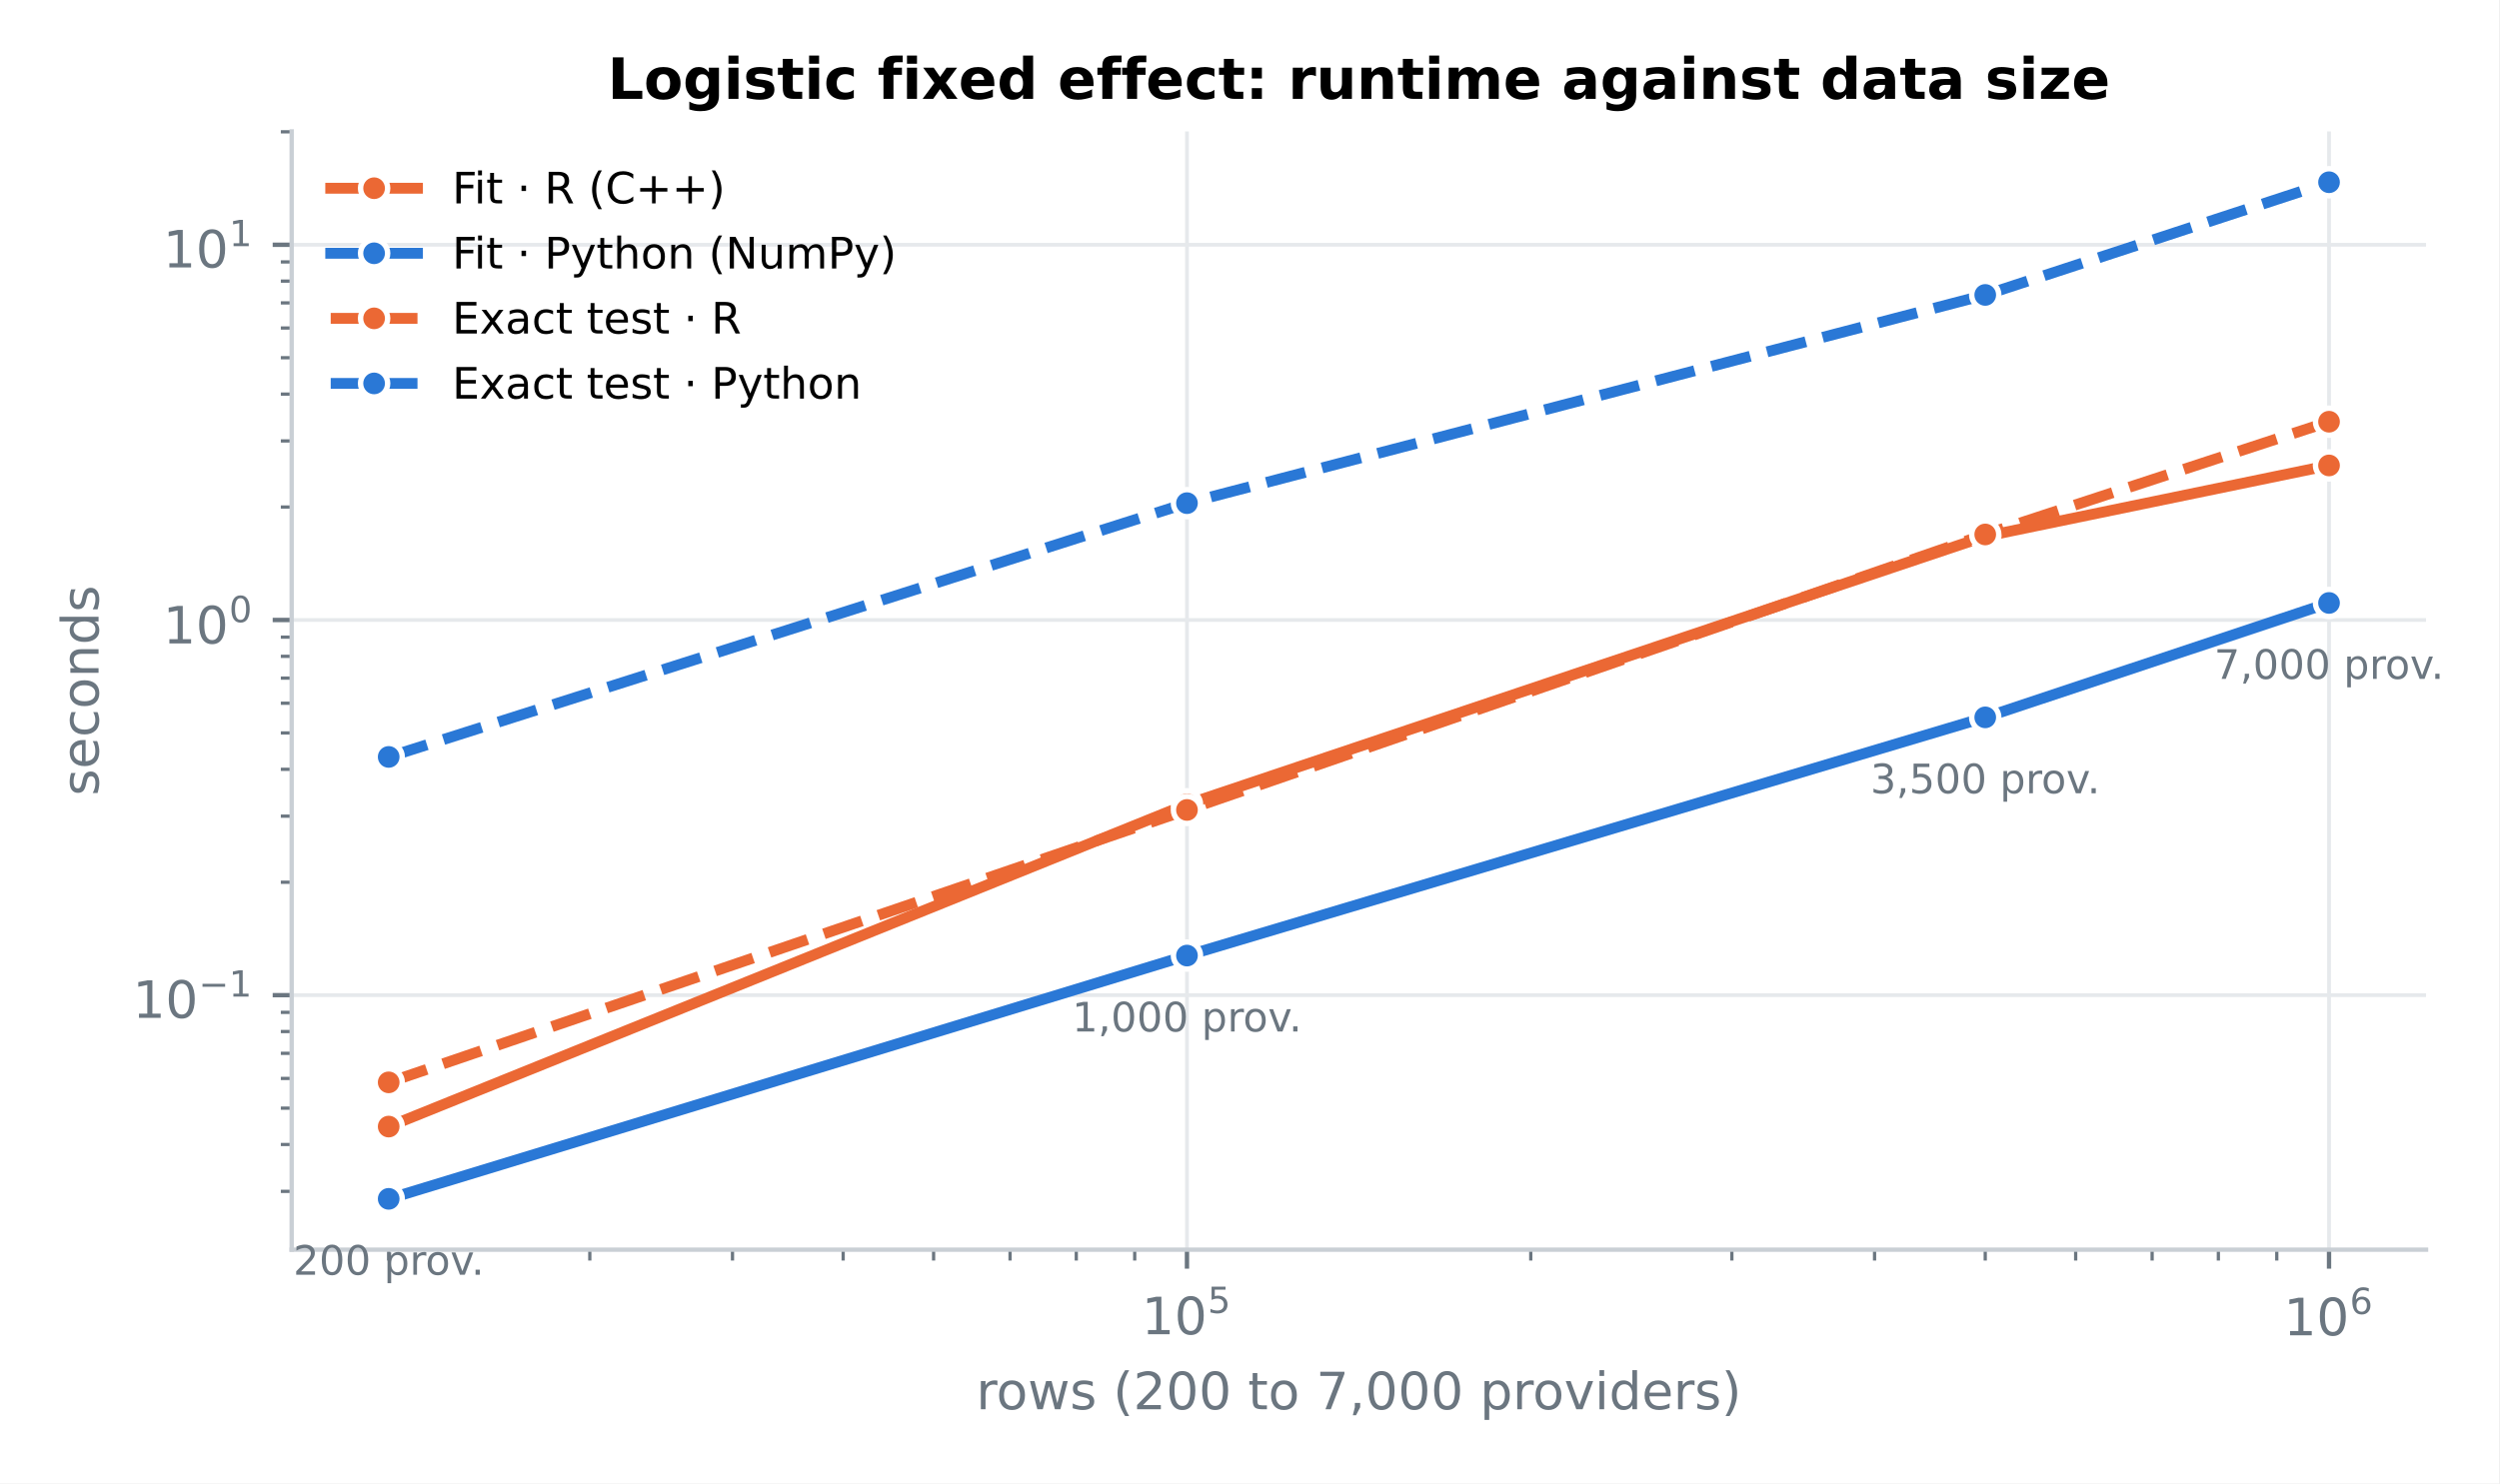
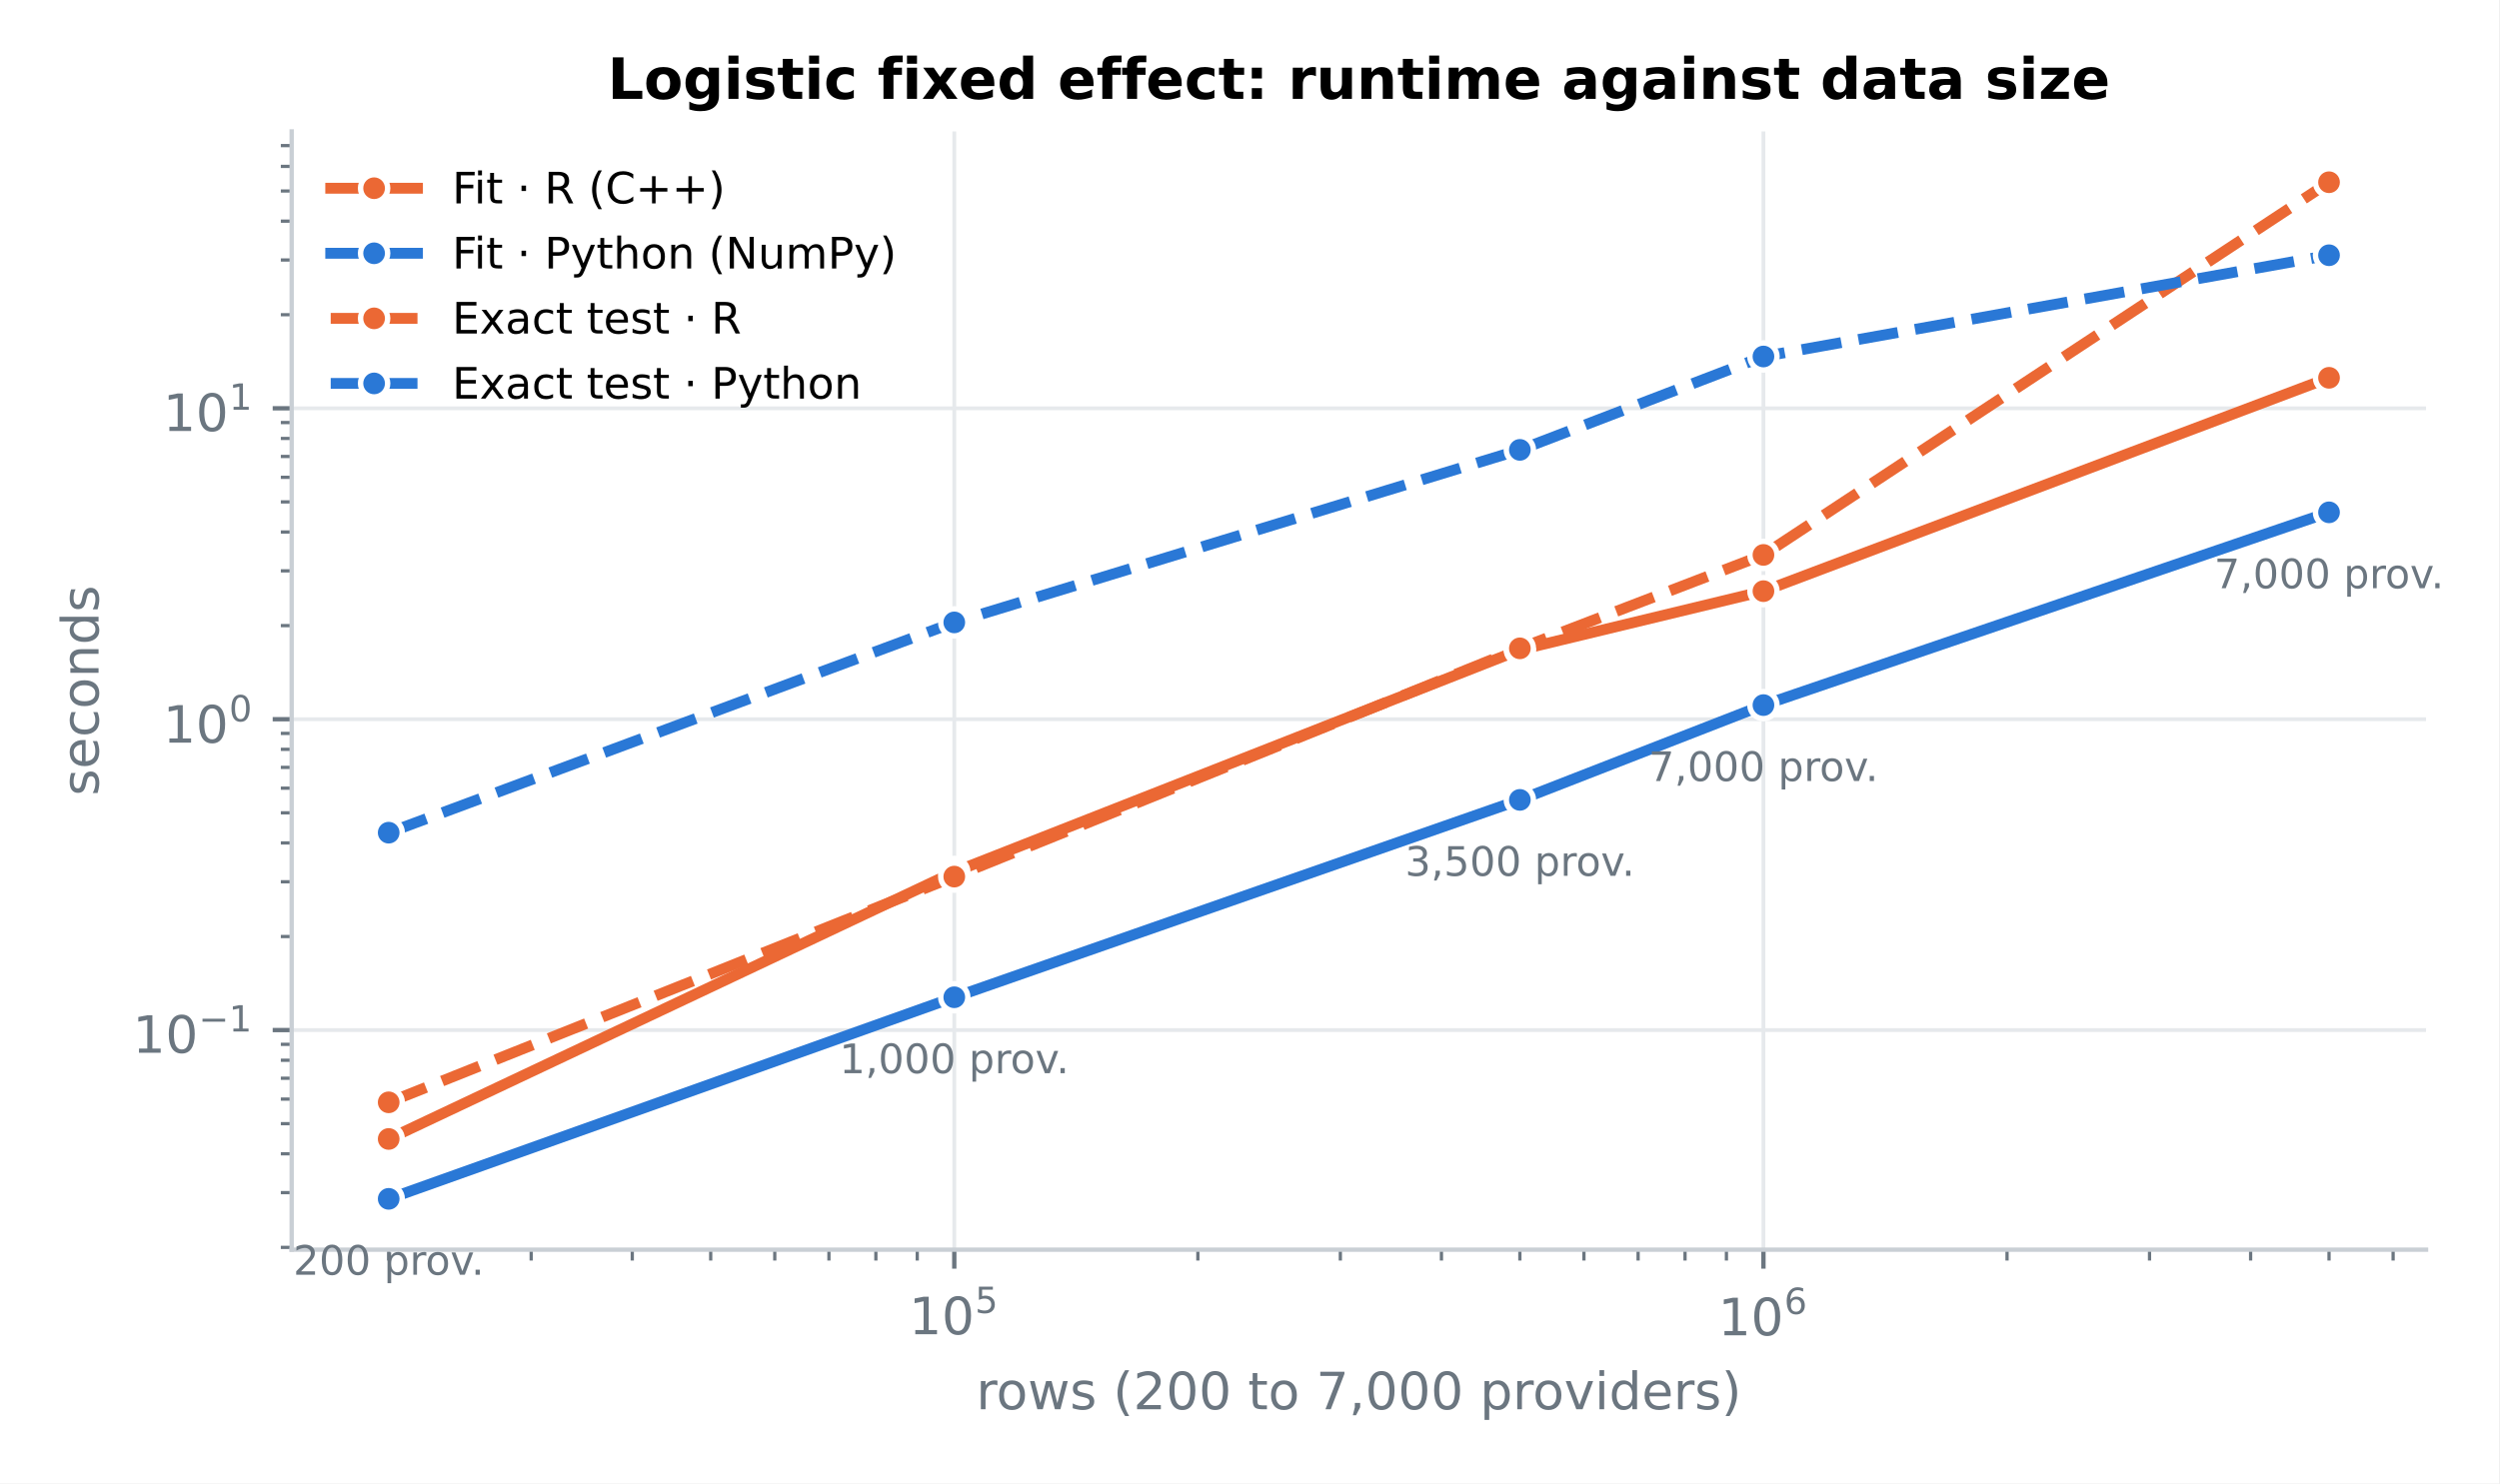
<svg xmlns="http://www.w3.org/2000/svg" xmlns:xlink="http://www.w3.org/1999/xlink" width="460.8pt" height="273.6pt" viewBox="0 0 460.8 273.6" version="1.1">
  <defs>
    <style type="text/css">*{stroke-linejoin: round; stroke-linecap: butt}</style>
  </defs>
  <g id="figure_1">
    <g id="patch_1">
      <path d="M 0 273.6 L 460.8 273.6 L 460.8 0 L 0 0 z " style="fill: #ffffff" />
    </g>
    <g id="axes_1">
      <g id="patch_2">
        <path d="M 53.782 230.496 L 447.35 230.496 L 447.35 24.238 L 53.782 24.238 z " style="fill: #ffffff" />
      </g>
      <g id="matplotlib.axis_1">
        <g id="xtick_1">
          <g id="line2d_1">
-             <path d="M 218.869 230.496 L 218.869 24.238 " clip-path="url(#pc965975a01)" style="fill: none; stroke: #e6e9ec; stroke-width: 0.7; stroke-linecap: square" />
+             <path d="M 175.963 230.496 L 175.963 24.238 " clip-path="url(#p8174565542)" style="fill: none; stroke: #e6e9ec; stroke-width: 0.7; stroke-linecap: square" />
          </g>
          <g id="line2d_2">
            <defs>
              <path id="mbaec2045e2" d="M 0 0 L 0 3.5 " style="stroke: #6b7680; stroke-width: 0.8" />
            </defs>
            <g>
-               <use xlink:href="#mbaec2045e2" x="218.869" y="230.496" style="fill: #6b7680; stroke: #6b7680; stroke-width: 0.8" />
+               <use xlink:href="#mbaec2045e2" x="175.963" y="230.496" style="fill: #6b7680; stroke: #6b7680; stroke-width: 0.8" />
            </g>
          </g>
          <g id="text_1">
-             <g style="fill: #6b7680" transform="translate(210.5087 246.3305)">
+             <g style="fill: #6b7680" transform="translate(167.6026 246.3305)">
              <text>
                <tspan x="0" y="-0.231" style="font-size: 9.5px; font-family: 'DejaVu Sans'; fill: #6b7680">1</tspan>
                <tspan x="6.044" y="-0.231" style="font-size: 9.5px; font-family: 'DejaVu Sans'; fill: #6b7680">0</tspan>
                <tspan x="12.179" y="-4.155" style="font-size: 6.65px; font-family: 'DejaVu Sans'; fill: #6b7680">5</tspan>
              </text>
            </g>
          </g>
        </g>
        <g id="xtick_2">
          <g id="line2d_3">
-             <path d="M 429.46 230.496 L 429.46 24.238 " clip-path="url(#pc965975a01)" style="fill: none; stroke: #e6e9ec; stroke-width: 0.7; stroke-linecap: square" />
+             <path d="M 325.169 230.496 L 325.169 24.238 " clip-path="url(#p8174565542)" style="fill: none; stroke: #e6e9ec; stroke-width: 0.7; stroke-linecap: square" />
          </g>
          <g id="line2d_4">
            <g>
-               <use xlink:href="#mbaec2045e2" x="429.46" y="230.496" style="fill: #6b7680; stroke: #6b7680; stroke-width: 0.8" />
+               <use xlink:href="#mbaec2045e2" x="325.169" y="230.496" style="fill: #6b7680; stroke: #6b7680; stroke-width: 0.8" />
            </g>
          </g>
          <g id="text_2">
-             <g style="fill: #6b7680" transform="translate(421.1002 246.4255)">
+             <g style="fill: #6b7680" transform="translate(316.8092 246.4255)">
              <text>
                <tspan x="0" y="-0.144" style="font-size: 9.5px; font-family: 'DejaVu Sans'; fill: #6b7680">1</tspan>
                <tspan x="6.044" y="-0.144" style="font-size: 9.5px; font-family: 'DejaVu Sans'; fill: #6b7680">0</tspan>
                <tspan x="12.179" y="-4.067" style="font-size: 6.65px; font-family: 'DejaVu Sans'; fill: #6b7680">6</tspan>
              </text>
            </g>
          </g>
        </g>
        <g id="xtick_3">
          <g id="line2d_5">
            <defs>
              <path id="m082419b6f5" d="M 0 0 L 0 2 " style="stroke: #6b7680; stroke-width: 0.6" />
            </defs>
            <g>
              <use xlink:href="#m082419b6f5" x="71.672" y="230.496" style="fill: #6b7680; stroke: #6b7680; stroke-width: 0.6" />
            </g>
          </g>
        </g>
        <g id="xtick_4">
          <g id="line2d_6">
            <g>
-               <use xlink:href="#m082419b6f5" x="108.755" y="230.496" style="fill: #6b7680; stroke: #6b7680; stroke-width: 0.6" />
+               <use xlink:href="#m082419b6f5" x="97.946" y="230.496" style="fill: #6b7680; stroke: #6b7680; stroke-width: 0.6" />
            </g>
          </g>
        </g>
        <g id="xtick_5">
          <g id="line2d_7">
            <g>
-               <use xlink:href="#m082419b6f5" x="135.066" y="230.496" style="fill: #6b7680; stroke: #6b7680; stroke-width: 0.6" />
+               <use xlink:href="#m082419b6f5" x="116.587" y="230.496" style="fill: #6b7680; stroke: #6b7680; stroke-width: 0.6" />
            </g>
          </g>
        </g>
        <g id="xtick_6">
          <g id="line2d_8">
            <g>
-               <use xlink:href="#m082419b6f5" x="155.474" y="230.496" style="fill: #6b7680; stroke: #6b7680; stroke-width: 0.6" />
+               <use xlink:href="#m082419b6f5" x="131.047" y="230.496" style="fill: #6b7680; stroke: #6b7680; stroke-width: 0.6" />
            </g>
          </g>
        </g>
        <g id="xtick_7">
          <g id="line2d_9">
            <g>
-               <use xlink:href="#m082419b6f5" x="172.149" y="230.496" style="fill: #6b7680; stroke: #6b7680; stroke-width: 0.6" />
+               <use xlink:href="#m082419b6f5" x="142.861" y="230.496" style="fill: #6b7680; stroke: #6b7680; stroke-width: 0.6" />
            </g>
          </g>
        </g>
        <g id="xtick_8">
          <g id="line2d_10">
            <g>
-               <use xlink:href="#m082419b6f5" x="186.248" y="230.496" style="fill: #6b7680; stroke: #6b7680; stroke-width: 0.6" />
+               <use xlink:href="#m082419b6f5" x="152.85" y="230.496" style="fill: #6b7680; stroke: #6b7680; stroke-width: 0.6" />
            </g>
          </g>
        </g>
        <g id="xtick_9">
          <g id="line2d_11">
            <g>
-               <use xlink:href="#m082419b6f5" x="198.46" y="230.496" style="fill: #6b7680; stroke: #6b7680; stroke-width: 0.6" />
+               <use xlink:href="#m082419b6f5" x="161.503" y="230.496" style="fill: #6b7680; stroke: #6b7680; stroke-width: 0.6" />
            </g>
          </g>
        </g>
        <g id="xtick_10">
          <g id="line2d_12">
            <g>
-               <use xlink:href="#m082419b6f5" x="209.233" y="230.496" style="fill: #6b7680; stroke: #6b7680; stroke-width: 0.6" />
+               <use xlink:href="#m082419b6f5" x="169.135" y="230.496" style="fill: #6b7680; stroke: #6b7680; stroke-width: 0.6" />
            </g>
          </g>
        </g>
        <g id="xtick_11">
          <g id="line2d_13">
            <g>
-               <use xlink:href="#m082419b6f5" x="282.263" y="230.496" style="fill: #6b7680; stroke: #6b7680; stroke-width: 0.6" />
+               <use xlink:href="#m082419b6f5" x="220.878" y="230.496" style="fill: #6b7680; stroke: #6b7680; stroke-width: 0.6" />
            </g>
          </g>
        </g>
        <g id="xtick_12">
          <g id="line2d_14">
            <g>
-               <use xlink:href="#m082419b6f5" x="319.346" y="230.496" style="fill: #6b7680; stroke: #6b7680; stroke-width: 0.6" />
+               <use xlink:href="#m082419b6f5" x="247.152" y="230.496" style="fill: #6b7680; stroke: #6b7680; stroke-width: 0.6" />
            </g>
          </g>
        </g>
        <g id="xtick_13">
          <g id="line2d_15">
            <g>
-               <use xlink:href="#m082419b6f5" x="345.657" y="230.496" style="fill: #6b7680; stroke: #6b7680; stroke-width: 0.6" />
+               <use xlink:href="#m082419b6f5" x="265.794" y="230.496" style="fill: #6b7680; stroke: #6b7680; stroke-width: 0.6" />
            </g>
          </g>
        </g>
        <g id="xtick_14">
          <g id="line2d_16">
            <g>
-               <use xlink:href="#m082419b6f5" x="366.066" y="230.496" style="fill: #6b7680; stroke: #6b7680; stroke-width: 0.6" />
+               <use xlink:href="#m082419b6f5" x="280.254" y="230.496" style="fill: #6b7680; stroke: #6b7680; stroke-width: 0.6" />
            </g>
          </g>
        </g>
        <g id="xtick_15">
          <g id="line2d_17">
            <g>
-               <use xlink:href="#m082419b6f5" x="382.741" y="230.496" style="fill: #6b7680; stroke: #6b7680; stroke-width: 0.6" />
+               <use xlink:href="#m082419b6f5" x="292.068" y="230.496" style="fill: #6b7680; stroke: #6b7680; stroke-width: 0.6" />
            </g>
          </g>
        </g>
        <g id="xtick_16">
          <g id="line2d_18">
            <g>
-               <use xlink:href="#m082419b6f5" x="396.839" y="230.496" style="fill: #6b7680; stroke: #6b7680; stroke-width: 0.6" />
+               <use xlink:href="#m082419b6f5" x="302.057" y="230.496" style="fill: #6b7680; stroke: #6b7680; stroke-width: 0.6" />
            </g>
          </g>
        </g>
        <g id="xtick_17">
          <g id="line2d_19">
            <g>
-               <use xlink:href="#m082419b6f5" x="409.052" y="230.496" style="fill: #6b7680; stroke: #6b7680; stroke-width: 0.6" />
+               <use xlink:href="#m082419b6f5" x="310.71" y="230.496" style="fill: #6b7680; stroke: #6b7680; stroke-width: 0.6" />
            </g>
          </g>
        </g>
        <g id="xtick_18">
          <g id="line2d_20">
            <g>
-               <use xlink:href="#m082419b6f5" x="419.824" y="230.496" style="fill: #6b7680; stroke: #6b7680; stroke-width: 0.6" />
+               <use xlink:href="#m082419b6f5" x="318.342" y="230.496" style="fill: #6b7680; stroke: #6b7680; stroke-width: 0.6" />
+             </g>
+           </g>
+         </g>
+         <g id="xtick_19">
+           <g id="line2d_21">
+             <g>
+               <use xlink:href="#m082419b6f5" x="370.085" y="230.496" style="fill: #6b7680; stroke: #6b7680; stroke-width: 0.6" />
+             </g>
+           </g>
+         </g>
+         <g id="xtick_20">
+           <g id="line2d_22">
+             <g>
+               <use xlink:href="#m082419b6f5" x="396.359" y="230.496" style="fill: #6b7680; stroke: #6b7680; stroke-width: 0.6" />
+             </g>
+           </g>
+         </g>
+         <g id="xtick_21">
+           <g id="line2d_23">
+             <g>
+               <use xlink:href="#m082419b6f5" x="415.001" y="230.496" style="fill: #6b7680; stroke: #6b7680; stroke-width: 0.6" />
+             </g>
+           </g>
+         </g>
+         <g id="xtick_22">
+           <g id="line2d_24">
+             <g>
+               <use xlink:href="#m082419b6f5" x="429.46" y="230.496" style="fill: #6b7680; stroke: #6b7680; stroke-width: 0.6" />
+             </g>
+           </g>
+         </g>
+         <g id="xtick_23">
+           <g id="line2d_25">
+             <g>
+               <use xlink:href="#m082419b6f5" x="441.275" y="230.496" style="fill: #6b7680; stroke: #6b7680; stroke-width: 0.6" />
            </g>
          </g>
        </g>
        <g id="text_3">
          <text style="font-size: 9.5px; font-family: 'DejaVu Sans', 'Bitstream Vera Sans', 'Computer Modern Sans Serif', 'Lucida Grande', 'Verdana', 'Geneva', 'Lucid', 'Arial', 'Helvetica', 'Avant Garde', sans-serif; text-anchor: middle; fill: #6b7680" x="250.566" y="259.926" transform="rotate(-0 250.5659 259.9263)">rows (200 to 7,000 providers)</text>
        </g>
      </g>
      <g id="matplotlib.axis_2">
        <g id="ytick_1">
-           <g id="line2d_21">
-             <path d="M 53.782 183.557 L 447.35 183.557 " clip-path="url(#pc965975a01)" style="fill: none; stroke: #e6e9ec; stroke-width: 0.7; stroke-linecap: square" />
-           </g>
-           <g id="line2d_22">
+           <g id="line2d_26">
+             <path d="M 53.782 189.996 L 447.35 189.996 " clip-path="url(#p8174565542)" style="fill: none; stroke: #e6e9ec; stroke-width: 0.7; stroke-linecap: square" />
+           </g>
+           <g id="line2d_27">
            <defs>
              <path id="m56707d46e8" d="M 0 0 L -3.5 0 " style="stroke: #6b7680; stroke-width: 0.8" />
            </defs>
            <g>
-               <use xlink:href="#m56707d46e8" x="53.782" y="183.557" style="fill: #6b7680; stroke: #6b7680; stroke-width: 0.8" />
+               <use xlink:href="#m56707d46e8" x="53.782" y="189.996" style="fill: #6b7680; stroke: #6b7680; stroke-width: 0.8" />
            </g>
          </g>
          <g id="text_4">
-             <g style="fill: #6b7680" transform="translate(24.45723 187.9743)">
+             <g style="fill: #6b7680" transform="translate(24.45723 194.4131)">
              <text>
                <tspan x="0" y="-0.231" style="font-size: 9.5px; font-family: 'DejaVu Sans'; fill: #6b7680">1</tspan>
                <tspan x="6.044" y="-0.231" style="font-size: 9.5px; font-family: 'DejaVu Sans'; fill: #6b7680">0</tspan>
                <tspan x="12.179" y="-4.155" style="font-size: 6.65px; font-family: 'DejaVu Sans'; fill: #6b7680">−</tspan>
                <tspan x="17.751" y="-4.155" style="font-size: 6.65px; font-family: 'DejaVu Sans'; fill: #6b7680">1</tspan>
              </text>
            </g>
          </g>
        </g>
        <g id="ytick_2">
-           <g id="line2d_23">
-             <path d="M 53.782 114.352 L 447.35 114.352 " clip-path="url(#pc965975a01)" style="fill: none; stroke: #e6e9ec; stroke-width: 0.7; stroke-linecap: square" />
-           </g>
-           <g id="line2d_24">
-             <g>
-               <use xlink:href="#m56707d46e8" x="53.782" y="114.352" style="fill: #6b7680; stroke: #6b7680; stroke-width: 0.8" />
+           <g id="line2d_28">
+             <path d="M 53.782 132.653 L 447.35 132.653 " clip-path="url(#p8174565542)" style="fill: none; stroke: #e6e9ec; stroke-width: 0.7; stroke-linecap: square" />
+           </g>
+           <g id="line2d_29">
+             <g>
+               <use xlink:href="#m56707d46e8" x="53.782" y="132.653" style="fill: #6b7680; stroke: #6b7680; stroke-width: 0.8" />
            </g>
          </g>
          <g id="text_5">
-             <g style="fill: #6b7680" transform="translate(30.06223 118.8166)">
+             <g style="fill: #6b7680" transform="translate(30.06223 137.118)">
              <text>
                <tspan x="0" y="-0.144" style="font-size: 9.5px; font-family: 'DejaVu Sans'; fill: #6b7680">1</tspan>
                <tspan x="6.044" y="-0.144" style="font-size: 9.5px; font-family: 'DejaVu Sans'; fill: #6b7680">0</tspan>
                <tspan x="12.179" y="-4.067" style="font-size: 6.65px; font-family: 'DejaVu Sans'; fill: #6b7680">0</tspan>
              </text>
            </g>
          </g>
        </g>
        <g id="ytick_3">
-           <g id="line2d_25">
-             <path d="M 53.782 45.146 L 447.35 45.146 " clip-path="url(#pc965975a01)" style="fill: none; stroke: #e6e9ec; stroke-width: 0.7; stroke-linecap: square" />
-           </g>
-           <g id="line2d_26">
-             <g>
-               <use xlink:href="#m56707d46e8" x="53.782" y="45.146" style="fill: #6b7680; stroke: #6b7680; stroke-width: 0.8" />
+           <g id="line2d_30">
+             <path d="M 53.782 75.31 L 447.35 75.31 " clip-path="url(#p8174565542)" style="fill: none; stroke: #e6e9ec; stroke-width: 0.7; stroke-linecap: square" />
+           </g>
+           <g id="line2d_31">
+             <g>
+               <use xlink:href="#m56707d46e8" x="53.782" y="75.31" style="fill: #6b7680; stroke: #6b7680; stroke-width: 0.8" />
            </g>
          </g>
          <g id="text_6">
-             <g style="fill: #6b7680" transform="translate(30.06223 49.56386)">
+             <g style="fill: #6b7680" transform="translate(30.06223 79.72784)">
              <text>
                <tspan x="0" y="-0.231" style="font-size: 9.5px; font-family: 'DejaVu Sans'; fill: #6b7680">1</tspan>
                <tspan x="6.044" y="-0.231" style="font-size: 9.5px; font-family: 'DejaVu Sans'; fill: #6b7680">0</tspan>
                <tspan x="12.179" y="-4.155" style="font-size: 6.65px; font-family: 'DejaVu Sans'; fill: #6b7680">1</tspan>
              </text>
            </g>
          </g>
        </g>
        <g id="ytick_4">
-           <g id="line2d_27">
+           <g id="line2d_32">
            <defs>
              <path id="m22b8d1c69c" d="M 0 0 L -2 0 " style="stroke: #6b7680; stroke-width: 0.6" />
            </defs>
            <g>
-               <use xlink:href="#m22b8d1c69c" x="53.782" y="219.743" style="fill: #6b7680; stroke: #6b7680; stroke-width: 0.6" />
+               <use xlink:href="#m22b8d1c69c" x="53.782" y="230.076" style="fill: #6b7680; stroke: #6b7680; stroke-width: 0.6" />
            </g>
          </g>
        </g>
        <g id="ytick_5">
-           <g id="line2d_28">
-             <g>
-               <use xlink:href="#m22b8d1c69c" x="53.782" y="211.096" style="fill: #6b7680; stroke: #6b7680; stroke-width: 0.6" />
+           <g id="line2d_33">
+             <g>
+               <use xlink:href="#m22b8d1c69c" x="53.782" y="219.979" style="fill: #6b7680; stroke: #6b7680; stroke-width: 0.6" />
            </g>
          </g>
        </g>
        <g id="ytick_6">
-           <g id="line2d_29">
-             <g>
-               <use xlink:href="#m22b8d1c69c" x="53.782" y="204.39" style="fill: #6b7680; stroke: #6b7680; stroke-width: 0.6" />
+           <g id="line2d_34">
+             <g>
+               <use xlink:href="#m22b8d1c69c" x="53.782" y="212.815" style="fill: #6b7680; stroke: #6b7680; stroke-width: 0.6" />
            </g>
          </g>
        </g>
        <g id="ytick_7">
-           <g id="line2d_30">
-             <g>
-               <use xlink:href="#m22b8d1c69c" x="53.782" y="198.91" style="fill: #6b7680; stroke: #6b7680; stroke-width: 0.6" />
+           <g id="line2d_35">
+             <g>
+               <use xlink:href="#m22b8d1c69c" x="53.782" y="207.257" style="fill: #6b7680; stroke: #6b7680; stroke-width: 0.6" />
            </g>
          </g>
        </g>
        <g id="ytick_8">
-           <g id="line2d_31">
-             <g>
-               <use xlink:href="#m22b8d1c69c" x="53.782" y="194.277" style="fill: #6b7680; stroke: #6b7680; stroke-width: 0.6" />
+           <g id="line2d_36">
+             <g>
+               <use xlink:href="#m22b8d1c69c" x="53.782" y="202.717" style="fill: #6b7680; stroke: #6b7680; stroke-width: 0.6" />
            </g>
          </g>
        </g>
        <g id="ytick_9">
-           <g id="line2d_32">
-             <g>
-               <use xlink:href="#m22b8d1c69c" x="53.782" y="190.263" style="fill: #6b7680; stroke: #6b7680; stroke-width: 0.6" />
+           <g id="line2d_37">
+             <g>
+               <use xlink:href="#m22b8d1c69c" x="53.782" y="198.878" style="fill: #6b7680; stroke: #6b7680; stroke-width: 0.6" />
            </g>
          </g>
        </g>
        <g id="ytick_10">
-           <g id="line2d_33">
-             <g>
-               <use xlink:href="#m22b8d1c69c" x="53.782" y="186.723" style="fill: #6b7680; stroke: #6b7680; stroke-width: 0.6" />
+           <g id="line2d_38">
+             <g>
+               <use xlink:href="#m22b8d1c69c" x="53.782" y="195.553" style="fill: #6b7680; stroke: #6b7680; stroke-width: 0.6" />
            </g>
          </g>
        </g>
        <g id="ytick_11">
-           <g id="line2d_34">
-             <g>
-               <use xlink:href="#m22b8d1c69c" x="53.782" y="162.724" style="fill: #6b7680; stroke: #6b7680; stroke-width: 0.6" />
+           <g id="line2d_39">
+             <g>
+               <use xlink:href="#m22b8d1c69c" x="53.782" y="192.619" style="fill: #6b7680; stroke: #6b7680; stroke-width: 0.6" />
            </g>
          </g>
        </g>
        <g id="ytick_12">
-           <g id="line2d_35">
-             <g>
-               <use xlink:href="#m22b8d1c69c" x="53.782" y="150.538" style="fill: #6b7680; stroke: #6b7680; stroke-width: 0.6" />
+           <g id="line2d_40">
+             <g>
+               <use xlink:href="#m22b8d1c69c" x="53.782" y="172.734" style="fill: #6b7680; stroke: #6b7680; stroke-width: 0.6" />
            </g>
          </g>
        </g>
        <g id="ytick_13">
-           <g id="line2d_36">
-             <g>
-               <use xlink:href="#m22b8d1c69c" x="53.782" y="141.891" style="fill: #6b7680; stroke: #6b7680; stroke-width: 0.6" />
+           <g id="line2d_41">
+             <g>
+               <use xlink:href="#m22b8d1c69c" x="53.782" y="162.636" style="fill: #6b7680; stroke: #6b7680; stroke-width: 0.6" />
            </g>
          </g>
        </g>
        <g id="ytick_14">
-           <g id="line2d_37">
-             <g>
-               <use xlink:href="#m22b8d1c69c" x="53.782" y="135.184" style="fill: #6b7680; stroke: #6b7680; stroke-width: 0.6" />
+           <g id="line2d_42">
+             <g>
+               <use xlink:href="#m22b8d1c69c" x="53.782" y="155.472" style="fill: #6b7680; stroke: #6b7680; stroke-width: 0.6" />
            </g>
          </g>
        </g>
        <g id="ytick_15">
-           <g id="line2d_38">
-             <g>
-               <use xlink:href="#m22b8d1c69c" x="53.782" y="129.705" style="fill: #6b7680; stroke: #6b7680; stroke-width: 0.6" />
+           <g id="line2d_43">
+             <g>
+               <use xlink:href="#m22b8d1c69c" x="53.782" y="149.915" style="fill: #6b7680; stroke: #6b7680; stroke-width: 0.6" />
            </g>
          </g>
        </g>
        <g id="ytick_16">
-           <g id="line2d_39">
-             <g>
-               <use xlink:href="#m22b8d1c69c" x="53.782" y="125.072" style="fill: #6b7680; stroke: #6b7680; stroke-width: 0.6" />
+           <g id="line2d_44">
+             <g>
+               <use xlink:href="#m22b8d1c69c" x="53.782" y="145.374" style="fill: #6b7680; stroke: #6b7680; stroke-width: 0.6" />
            </g>
          </g>
        </g>
        <g id="ytick_17">
-           <g id="line2d_40">
-             <g>
-               <use xlink:href="#m22b8d1c69c" x="53.782" y="121.058" style="fill: #6b7680; stroke: #6b7680; stroke-width: 0.6" />
+           <g id="line2d_45">
+             <g>
+               <use xlink:href="#m22b8d1c69c" x="53.782" y="141.535" style="fill: #6b7680; stroke: #6b7680; stroke-width: 0.6" />
            </g>
          </g>
        </g>
        <g id="ytick_18">
-           <g id="line2d_41">
-             <g>
-               <use xlink:href="#m22b8d1c69c" x="53.782" y="117.518" style="fill: #6b7680; stroke: #6b7680; stroke-width: 0.6" />
+           <g id="line2d_46">
+             <g>
+               <use xlink:href="#m22b8d1c69c" x="53.782" y="138.21" style="fill: #6b7680; stroke: #6b7680; stroke-width: 0.6" />
            </g>
          </g>
        </g>
        <g id="ytick_19">
-           <g id="line2d_42">
-             <g>
-               <use xlink:href="#m22b8d1c69c" x="53.782" y="93.519" style="fill: #6b7680; stroke: #6b7680; stroke-width: 0.6" />
+           <g id="line2d_47">
+             <g>
+               <use xlink:href="#m22b8d1c69c" x="53.782" y="135.277" style="fill: #6b7680; stroke: #6b7680; stroke-width: 0.6" />
            </g>
          </g>
        </g>
        <g id="ytick_20">
-           <g id="line2d_43">
-             <g>
-               <use xlink:href="#m22b8d1c69c" x="53.782" y="81.332" style="fill: #6b7680; stroke: #6b7680; stroke-width: 0.6" />
+           <g id="line2d_48">
+             <g>
+               <use xlink:href="#m22b8d1c69c" x="53.782" y="115.391" style="fill: #6b7680; stroke: #6b7680; stroke-width: 0.6" />
            </g>
          </g>
        </g>
        <g id="ytick_21">
-           <g id="line2d_44">
-             <g>
-               <use xlink:href="#m22b8d1c69c" x="53.782" y="72.686" style="fill: #6b7680; stroke: #6b7680; stroke-width: 0.6" />
+           <g id="line2d_49">
+             <g>
+               <use xlink:href="#m22b8d1c69c" x="53.782" y="105.294" style="fill: #6b7680; stroke: #6b7680; stroke-width: 0.6" />
            </g>
          </g>
        </g>
        <g id="ytick_22">
-           <g id="line2d_45">
-             <g>
-               <use xlink:href="#m22b8d1c69c" x="53.782" y="65.979" style="fill: #6b7680; stroke: #6b7680; stroke-width: 0.6" />
+           <g id="line2d_50">
+             <g>
+               <use xlink:href="#m22b8d1c69c" x="53.782" y="98.129" style="fill: #6b7680; stroke: #6b7680; stroke-width: 0.6" />
            </g>
          </g>
        </g>
        <g id="ytick_23">
-           <g id="line2d_46">
-             <g>
-               <use xlink:href="#m22b8d1c69c" x="53.782" y="60.499" style="fill: #6b7680; stroke: #6b7680; stroke-width: 0.6" />
+           <g id="line2d_51">
+             <g>
+               <use xlink:href="#m22b8d1c69c" x="53.782" y="92.572" style="fill: #6b7680; stroke: #6b7680; stroke-width: 0.6" />
            </g>
          </g>
        </g>
        <g id="ytick_24">
-           <g id="line2d_47">
-             <g>
-               <use xlink:href="#m22b8d1c69c" x="53.782" y="55.866" style="fill: #6b7680; stroke: #6b7680; stroke-width: 0.6" />
+           <g id="line2d_52">
+             <g>
+               <use xlink:href="#m22b8d1c69c" x="53.782" y="88.032" style="fill: #6b7680; stroke: #6b7680; stroke-width: 0.6" />
            </g>
          </g>
        </g>
        <g id="ytick_25">
-           <g id="line2d_48">
-             <g>
-               <use xlink:href="#m22b8d1c69c" x="53.782" y="51.853" style="fill: #6b7680; stroke: #6b7680; stroke-width: 0.6" />
+           <g id="line2d_53">
+             <g>
+               <use xlink:href="#m22b8d1c69c" x="53.782" y="84.193" style="fill: #6b7680; stroke: #6b7680; stroke-width: 0.6" />
            </g>
          </g>
        </g>
        <g id="ytick_26">
-           <g id="line2d_49">
-             <g>
-               <use xlink:href="#m22b8d1c69c" x="53.782" y="48.313" style="fill: #6b7680; stroke: #6b7680; stroke-width: 0.6" />
+           <g id="line2d_54">
+             <g>
+               <use xlink:href="#m22b8d1c69c" x="53.782" y="80.867" style="fill: #6b7680; stroke: #6b7680; stroke-width: 0.6" />
            </g>
          </g>
        </g>
        <g id="ytick_27">
-           <g id="line2d_50">
-             <g>
-               <use xlink:href="#m22b8d1c69c" x="53.782" y="24.314" style="fill: #6b7680; stroke: #6b7680; stroke-width: 0.6" />
+           <g id="line2d_55">
+             <g>
+               <use xlink:href="#m22b8d1c69c" x="53.782" y="77.934" style="fill: #6b7680; stroke: #6b7680; stroke-width: 0.6" />
+             </g>
+           </g>
+         </g>
+         <g id="ytick_28">
+           <g id="line2d_56">
+             <g>
+               <use xlink:href="#m22b8d1c69c" x="53.782" y="58.048" style="fill: #6b7680; stroke: #6b7680; stroke-width: 0.6" />
+             </g>
+           </g>
+         </g>
+         <g id="ytick_29">
+           <g id="line2d_57">
+             <g>
+               <use xlink:href="#m22b8d1c69c" x="53.782" y="47.951" style="fill: #6b7680; stroke: #6b7680; stroke-width: 0.6" />
+             </g>
+           </g>
+         </g>
+         <g id="ytick_30">
+           <g id="line2d_58">
+             <g>
+               <use xlink:href="#m22b8d1c69c" x="53.782" y="40.787" style="fill: #6b7680; stroke: #6b7680; stroke-width: 0.6" />
+             </g>
+           </g>
+         </g>
+         <g id="ytick_31">
+           <g id="line2d_59">
+             <g>
+               <use xlink:href="#m22b8d1c69c" x="53.782" y="35.23" style="fill: #6b7680; stroke: #6b7680; stroke-width: 0.6" />
+             </g>
+           </g>
+         </g>
+         <g id="ytick_32">
+           <g id="line2d_60">
+             <g>
+               <use xlink:href="#m22b8d1c69c" x="53.782" y="30.689" style="fill: #6b7680; stroke: #6b7680; stroke-width: 0.6" />
+             </g>
+           </g>
+         </g>
+         <g id="ytick_33">
+           <g id="line2d_61">
+             <g>
+               <use xlink:href="#m22b8d1c69c" x="53.782" y="26.85" style="fill: #6b7680; stroke: #6b7680; stroke-width: 0.6" />
            </g>
          </g>
        </g>
        <g id="text_7">
          <text style="font-size: 9.5px; font-family: 'DejaVu Sans', 'Bitstream Vera Sans', 'Computer Modern Sans Serif', 'Lucida Grande', 'Verdana', 'Geneva', 'Lucid', 'Arial', 'Helvetica', 'Avant Garde', sans-serif; text-anchor: middle; fill: #6b7680" x="18.175" y="127.367" transform="rotate(-90 18.175 127.3665)">seconds</text>
        </g>
      </g>
-       <g id="line2d_51">
-         <path d="M 71.672 207.791 L 218.869 148.348 L 366.066 98.925 L 429.46 85.848 " clip-path="url(#pc965975a01)" style="fill: none; stroke: #eb6834; stroke-width: 2; stroke-linecap: square" />
+       <g id="line2d_62">
+         <path d="M 71.672 210.076 L 175.963 160.822 L 280.254 119.871 L 325.169 109.035 L 429.46 69.682 " clip-path="url(#p8174565542)" style="fill: none; stroke: #eb6834; stroke-width: 2; stroke-linecap: square" />
        <defs>
          <path id="m15a5925dc7" d="M 0 2.5 C 0.663 2.5 1.299 2.237 1.768 1.768 C 2.237 1.299 2.5 0.663 2.5 0 C 2.5 -0.663 2.237 -1.299 1.768 -1.768 C 1.299 -2.237 0.663 -2.5 0 -2.5 C -0.663 -2.5 -1.299 -2.237 -1.768 -1.768 C -2.237 -1.299 -2.5 -0.663 -2.5 0 C -2.5 0.663 -2.237 1.299 -1.768 1.768 C -1.299 2.237 -0.663 2.5 0 2.5 z " style="stroke: #ffffff" />
        </defs>
-         <g clip-path="url(#pc965975a01)">
-           <use xlink:href="#m15a5925dc7" x="71.672" y="207.791" style="fill: #eb6834; stroke: #ffffff" />
-           <use xlink:href="#m15a5925dc7" x="218.869" y="148.348" style="fill: #eb6834; stroke: #ffffff" />
-           <use xlink:href="#m15a5925dc7" x="366.066" y="98.925" style="fill: #eb6834; stroke: #ffffff" />
-           <use xlink:href="#m15a5925dc7" x="429.46" y="85.848" style="fill: #eb6834; stroke: #ffffff" />
-         </g>
-       </g>
-       <g id="line2d_52">
-         <path d="M 71.672 221.12 L 218.869 176.25 L 366.066 132.313 L 429.46 111.21 " clip-path="url(#pc965975a01)" style="fill: none; stroke: #2a78d6; stroke-width: 2; stroke-linecap: square" />
+         <g clip-path="url(#p8174565542)">
+           <use xlink:href="#m15a5925dc7" x="71.672" y="210.076" style="fill: #eb6834; stroke: #ffffff" />
+           <use xlink:href="#m15a5925dc7" x="175.963" y="160.822" style="fill: #eb6834; stroke: #ffffff" />
+           <use xlink:href="#m15a5925dc7" x="280.254" y="119.871" style="fill: #eb6834; stroke: #ffffff" />
+           <use xlink:href="#m15a5925dc7" x="325.169" y="109.035" style="fill: #eb6834; stroke: #ffffff" />
+           <use xlink:href="#m15a5925dc7" x="429.46" y="69.682" style="fill: #eb6834; stroke: #ffffff" />
+         </g>
+       </g>
+       <g id="line2d_63">
+         <path d="M 71.672 221.12 L 175.963 183.941 L 280.254 147.536 L 325.169 130.05 L 429.46 94.497 " clip-path="url(#p8174565542)" style="fill: none; stroke: #2a78d6; stroke-width: 2; stroke-linecap: square" />
        <defs>
          <path id="mea952b873b" d="M 0 2.5 C 0.663 2.5 1.299 2.237 1.768 1.768 C 2.237 1.299 2.5 0.663 2.5 0 C 2.5 -0.663 2.237 -1.299 1.768 -1.768 C 1.299 -2.237 0.663 -2.5 0 -2.5 C -0.663 -2.5 -1.299 -2.237 -1.768 -1.768 C -2.237 -1.299 -2.5 -0.663 -2.5 0 C -2.5 0.663 -2.237 1.299 -1.768 1.768 C -1.299 2.237 -0.663 2.5 0 2.5 z " style="stroke: #ffffff" />
        </defs>
-         <g clip-path="url(#pc965975a01)">
+         <g clip-path="url(#p8174565542)">
          <use xlink:href="#mea952b873b" x="71.672" y="221.12" style="fill: #2a78d6; stroke: #ffffff" />
-           <use xlink:href="#mea952b873b" x="218.869" y="176.25" style="fill: #2a78d6; stroke: #ffffff" />
-           <use xlink:href="#mea952b873b" x="366.066" y="132.313" style="fill: #2a78d6; stroke: #ffffff" />
-           <use xlink:href="#mea952b873b" x="429.46" y="111.21" style="fill: #2a78d6; stroke: #ffffff" />
-         </g>
-       </g>
-       <g id="line2d_53">
-         <path d="M 71.672 199.635 L 218.869 149.39 L 366.066 98.578 L 429.46 77.782 " clip-path="url(#pc965975a01)" style="fill: none; stroke-dasharray: 7.4,3.2; stroke-dashoffset: 0; stroke: #eb6834; stroke-width: 2" />
-         <g clip-path="url(#pc965975a01)">
-           <use xlink:href="#m15a5925dc7" x="71.672" y="199.635" style="fill: #eb6834; stroke: #ffffff" />
-           <use xlink:href="#m15a5925dc7" x="218.869" y="149.39" style="fill: #eb6834; stroke: #ffffff" />
-           <use xlink:href="#m15a5925dc7" x="366.066" y="98.578" style="fill: #eb6834; stroke: #ffffff" />
-           <use xlink:href="#m15a5925dc7" x="429.46" y="77.782" style="fill: #eb6834; stroke: #ffffff" />
-         </g>
-       </g>
-       <g id="line2d_54">
-         <path d="M 71.672 139.611 L 218.869 92.804 L 366.066 54.399 L 429.46 33.613 " clip-path="url(#pc965975a01)" style="fill: none; stroke-dasharray: 7.4,3.2; stroke-dashoffset: 0; stroke: #2a78d6; stroke-width: 2" />
-         <g clip-path="url(#pc965975a01)">
-           <use xlink:href="#mea952b873b" x="71.672" y="139.611" style="fill: #2a78d6; stroke: #ffffff" />
-           <use xlink:href="#mea952b873b" x="218.869" y="92.804" style="fill: #2a78d6; stroke: #ffffff" />
-           <use xlink:href="#mea952b873b" x="366.066" y="54.399" style="fill: #2a78d6; stroke: #ffffff" />
-           <use xlink:href="#mea952b873b" x="429.46" y="33.613" style="fill: #2a78d6; stroke: #ffffff" />
+           <use xlink:href="#mea952b873b" x="175.963" y="183.941" style="fill: #2a78d6; stroke: #ffffff" />
+           <use xlink:href="#mea952b873b" x="280.254" y="147.536" style="fill: #2a78d6; stroke: #ffffff" />
+           <use xlink:href="#mea952b873b" x="325.169" y="130.05" style="fill: #2a78d6; stroke: #ffffff" />
+           <use xlink:href="#mea952b873b" x="429.46" y="94.497" style="fill: #2a78d6; stroke: #ffffff" />
+         </g>
+       </g>
+       <g id="line2d_64">
+         <path d="M 71.672 203.318 L 175.963 161.685 L 280.254 119.583 L 325.169 102.352 L 429.46 33.613 " clip-path="url(#p8174565542)" style="fill: none; stroke-dasharray: 7.4,3.2; stroke-dashoffset: 0; stroke: #eb6834; stroke-width: 2" />
+         <g clip-path="url(#p8174565542)">
+           <use xlink:href="#m15a5925dc7" x="71.672" y="203.318" style="fill: #eb6834; stroke: #ffffff" />
+           <use xlink:href="#m15a5925dc7" x="175.963" y="161.685" style="fill: #eb6834; stroke: #ffffff" />
+           <use xlink:href="#m15a5925dc7" x="280.254" y="119.583" style="fill: #eb6834; stroke: #ffffff" />
+           <use xlink:href="#m15a5925dc7" x="325.169" y="102.352" style="fill: #eb6834; stroke: #ffffff" />
+           <use xlink:href="#m15a5925dc7" x="429.46" y="33.613" style="fill: #eb6834; stroke: #ffffff" />
+         </g>
+       </g>
+       <g id="line2d_65">
+         <path d="M 71.672 153.583 L 175.963 114.799 L 280.254 82.977 L 325.169 65.754 L 429.46 47.078 " clip-path="url(#p8174565542)" style="fill: none; stroke-dasharray: 7.4,3.2; stroke-dashoffset: 0; stroke: #2a78d6; stroke-width: 2" />
+         <g clip-path="url(#p8174565542)">
+           <use xlink:href="#mea952b873b" x="71.672" y="153.583" style="fill: #2a78d6; stroke: #ffffff" />
+           <use xlink:href="#mea952b873b" x="175.963" y="114.799" style="fill: #2a78d6; stroke: #ffffff" />
+           <use xlink:href="#mea952b873b" x="280.254" y="82.977" style="fill: #2a78d6; stroke: #ffffff" />
+           <use xlink:href="#mea952b873b" x="325.169" y="65.754" style="fill: #2a78d6; stroke: #ffffff" />
+           <use xlink:href="#mea952b873b" x="429.46" y="47.078" style="fill: #2a78d6; stroke: #ffffff" />
        </g>
      </g>
      <g id="patch_3">
        <path d="M 53.782 230.496 L 53.782 24.238 " style="fill: none; stroke: #c9cfd5; stroke-width: 0.8; stroke-linejoin: miter; stroke-linecap: square" />
      </g>
      <g id="patch_4">
        <path d="M 53.782 230.496 L 447.35 230.496 " style="fill: none; stroke: #c9cfd5; stroke-width: 0.8; stroke-linejoin: miter; stroke-linecap: square" />
      </g>
      <g id="text_8">
        <text style="font-size: 7.5px; font-family: 'DejaVu Sans', 'Bitstream Vera Sans', 'Computer Modern Sans Serif', 'Lucida Grande', 'Verdana', 'Geneva', 'Lucid', 'Arial', 'Helvetica', 'Avant Garde', sans-serif; text-anchor: middle; fill: #6b7680" x="71.672" y="235.12" transform="rotate(-0 71.67165 235.1202)">200 prov.</text>
      </g>
      <g id="text_9">
-         <text style="font-size: 7.5px; font-family: 'DejaVu Sans', 'Bitstream Vera Sans', 'Computer Modern Sans Serif', 'Lucida Grande', 'Verdana', 'Geneva', 'Lucid', 'Arial', 'Helvetica', 'Avant Garde', sans-serif; text-anchor: middle; fill: #6b7680" x="218.869" y="190.25" transform="rotate(-0 218.8687 190.25)">1,000 prov.</text>
+         <text style="font-size: 7.5px; font-family: 'DejaVu Sans', 'Bitstream Vera Sans', 'Computer Modern Sans Serif', 'Lucida Grande', 'Verdana', 'Geneva', 'Lucid', 'Arial', 'Helvetica', 'Avant Garde', sans-serif; text-anchor: middle; fill: #6b7680" x="175.963" y="197.941" transform="rotate(-0 175.9626 197.9413)">1,000 prov.</text>
      </g>
      <g id="text_10">
-         <text style="font-size: 7.5px; font-family: 'DejaVu Sans', 'Bitstream Vera Sans', 'Computer Modern Sans Serif', 'Lucida Grande', 'Verdana', 'Geneva', 'Lucid', 'Arial', 'Helvetica', 'Avant Garde', sans-serif; text-anchor: middle; fill: #6b7680" x="366.066" y="146.313" transform="rotate(-0 366.0658 146.313)">3,500 prov.</text>
+         <text style="font-size: 7.5px; font-family: 'DejaVu Sans', 'Bitstream Vera Sans', 'Computer Modern Sans Serif', 'Lucida Grande', 'Verdana', 'Geneva', 'Lucid', 'Arial', 'Helvetica', 'Avant Garde', sans-serif; text-anchor: middle; fill: #6b7680" x="280.254" y="161.536" transform="rotate(-0 280.2536 161.5356)">3,500 prov.</text>
      </g>
      <g id="text_11">
-         <text style="font-size: 7.5px; font-family: 'DejaVu Sans', 'Bitstream Vera Sans', 'Computer Modern Sans Serif', 'Lucida Grande', 'Verdana', 'Geneva', 'Lucid', 'Arial', 'Helvetica', 'Avant Garde', sans-serif; text-anchor: middle; fill: #6b7680" x="429.46" y="125.21" transform="rotate(-0 429.4602 125.2096)">7,000 prov.</text>
+         <text style="font-size: 7.5px; font-family: 'DejaVu Sans', 'Bitstream Vera Sans', 'Computer Modern Sans Serif', 'Lucida Grande', 'Verdana', 'Geneva', 'Lucid', 'Arial', 'Helvetica', 'Avant Garde', sans-serif; text-anchor: middle; fill: #6b7680" x="325.169" y="144.05" transform="rotate(-0 325.1692 144.0496)">7,000 prov.</text>
      </g>
      <g id="text_12">
+         <text style="font-size: 7.5px; font-family: 'DejaVu Sans', 'Bitstream Vera Sans', 'Computer Modern Sans Serif', 'Lucida Grande', 'Verdana', 'Geneva', 'Lucid', 'Arial', 'Helvetica', 'Avant Garde', sans-serif; text-anchor: middle; fill: #6b7680" x="429.46" y="108.497" transform="rotate(-0 429.4602 108.4969)">7,000 prov.</text>
+       </g>
+       <g id="text_13">
        <text style="font-weight: 600; font-size: 10.5px; font-family: 'DejaVu Sans', 'Bitstream Vera Sans', 'Computer Modern Sans Serif', 'Lucida Grande', 'Verdana', 'Geneva', 'Lucid', 'Arial', 'Helvetica', 'Avant Garde', sans-serif; text-anchor: middle" x="250.566" y="18.238" transform="rotate(-0 250.5659 18.23754)">Logistic fixed effect: runtime against data size</text>
      </g>
      <g id="legend_1">
-         <g id="line2d_55">
+         <g id="line2d_66">
          <path d="M 60.982 34.716 L 68.982 34.716 L 76.982 34.716 " style="fill: none; stroke: #eb6834; stroke-width: 2; stroke-linecap: square" />
          <g>
            <use xlink:href="#m15a5925dc7" x="68.982" y="34.716" style="fill: #eb6834; stroke: #ffffff" />
          </g>
        </g>
-         <g id="text_13">
+         <g id="text_14">
          <text style="font-size: 8px; font-family: 'DejaVu Sans', 'Bitstream Vera Sans', 'Computer Modern Sans Serif', 'Lucida Grande', 'Verdana', 'Geneva', 'Lucid', 'Arial', 'Helvetica', 'Avant Garde', sans-serif; text-anchor: start" x="83.382" y="37.516" transform="rotate(-0 83.38223 37.51629)">Fit · R (C++)</text>
        </g>
-         <g id="line2d_56">
+         <g id="line2d_67">
          <path d="M 60.982 46.717 L 68.982 46.717 L 76.982 46.717 " style="fill: none; stroke: #2a78d6; stroke-width: 2; stroke-linecap: square" />
          <g>
            <use xlink:href="#mea952b873b" x="68.982" y="46.717" style="fill: #2a78d6; stroke: #ffffff" />
          </g>
        </g>
-         <g id="text_14">
+         <g id="text_15">
          <text style="font-size: 8px; font-family: 'DejaVu Sans', 'Bitstream Vera Sans', 'Computer Modern Sans Serif', 'Lucida Grande', 'Verdana', 'Geneva', 'Lucid', 'Arial', 'Helvetica', 'Avant Garde', sans-serif; text-anchor: start" x="83.382" y="49.517" transform="rotate(-0 83.38223 49.51691)">Fit · Python (NumPy)</text>
        </g>
-         <g id="line2d_57">
+         <g id="line2d_68">
          <path d="M 60.982 58.718 L 68.982 58.718 L 76.982 58.718 " style="fill: none; stroke-dasharray: 7.4,3.2; stroke-dashoffset: 0; stroke: #eb6834; stroke-width: 2" />
          <g>
            <use xlink:href="#m15a5925dc7" x="68.982" y="58.718" style="fill: #eb6834; stroke: #ffffff" />
          </g>
        </g>
-         <g id="text_15">
+         <g id="text_16">
          <text style="font-size: 8px; font-family: 'DejaVu Sans', 'Bitstream Vera Sans', 'Computer Modern Sans Serif', 'Lucida Grande', 'Verdana', 'Geneva', 'Lucid', 'Arial', 'Helvetica', 'Avant Garde', sans-serif; text-anchor: start" x="83.382" y="61.518" transform="rotate(-0 83.38223 61.51754)">Exact test · R</text>
        </g>
-         <g id="line2d_58">
+         <g id="line2d_69">
          <path d="M 60.982 70.718 L 68.982 70.718 L 76.982 70.718 " style="fill: none; stroke-dasharray: 7.4,3.2; stroke-dashoffset: 0; stroke: #2a78d6; stroke-width: 2" />
          <g>
            <use xlink:href="#mea952b873b" x="68.982" y="70.718" style="fill: #2a78d6; stroke: #ffffff" />
          </g>
        </g>
-         <g id="text_16">
+         <g id="text_17">
          <text style="font-size: 8px; font-family: 'DejaVu Sans', 'Bitstream Vera Sans', 'Computer Modern Sans Serif', 'Lucida Grande', 'Verdana', 'Geneva', 'Lucid', 'Arial', 'Helvetica', 'Avant Garde', sans-serif; text-anchor: start" x="83.382" y="73.518" transform="rotate(-0 83.38223 73.51816)">Exact test · Python</text>
        </g>
      </g>
    </g>
  </g>
  <defs>
-     <clipPath id="pc965975a01">
+     <clipPath id="p8174565542">
      <rect x="53.782" y="24.238" width="393.567" height="206.258" />
    </clipPath>
  </defs>
</svg>
